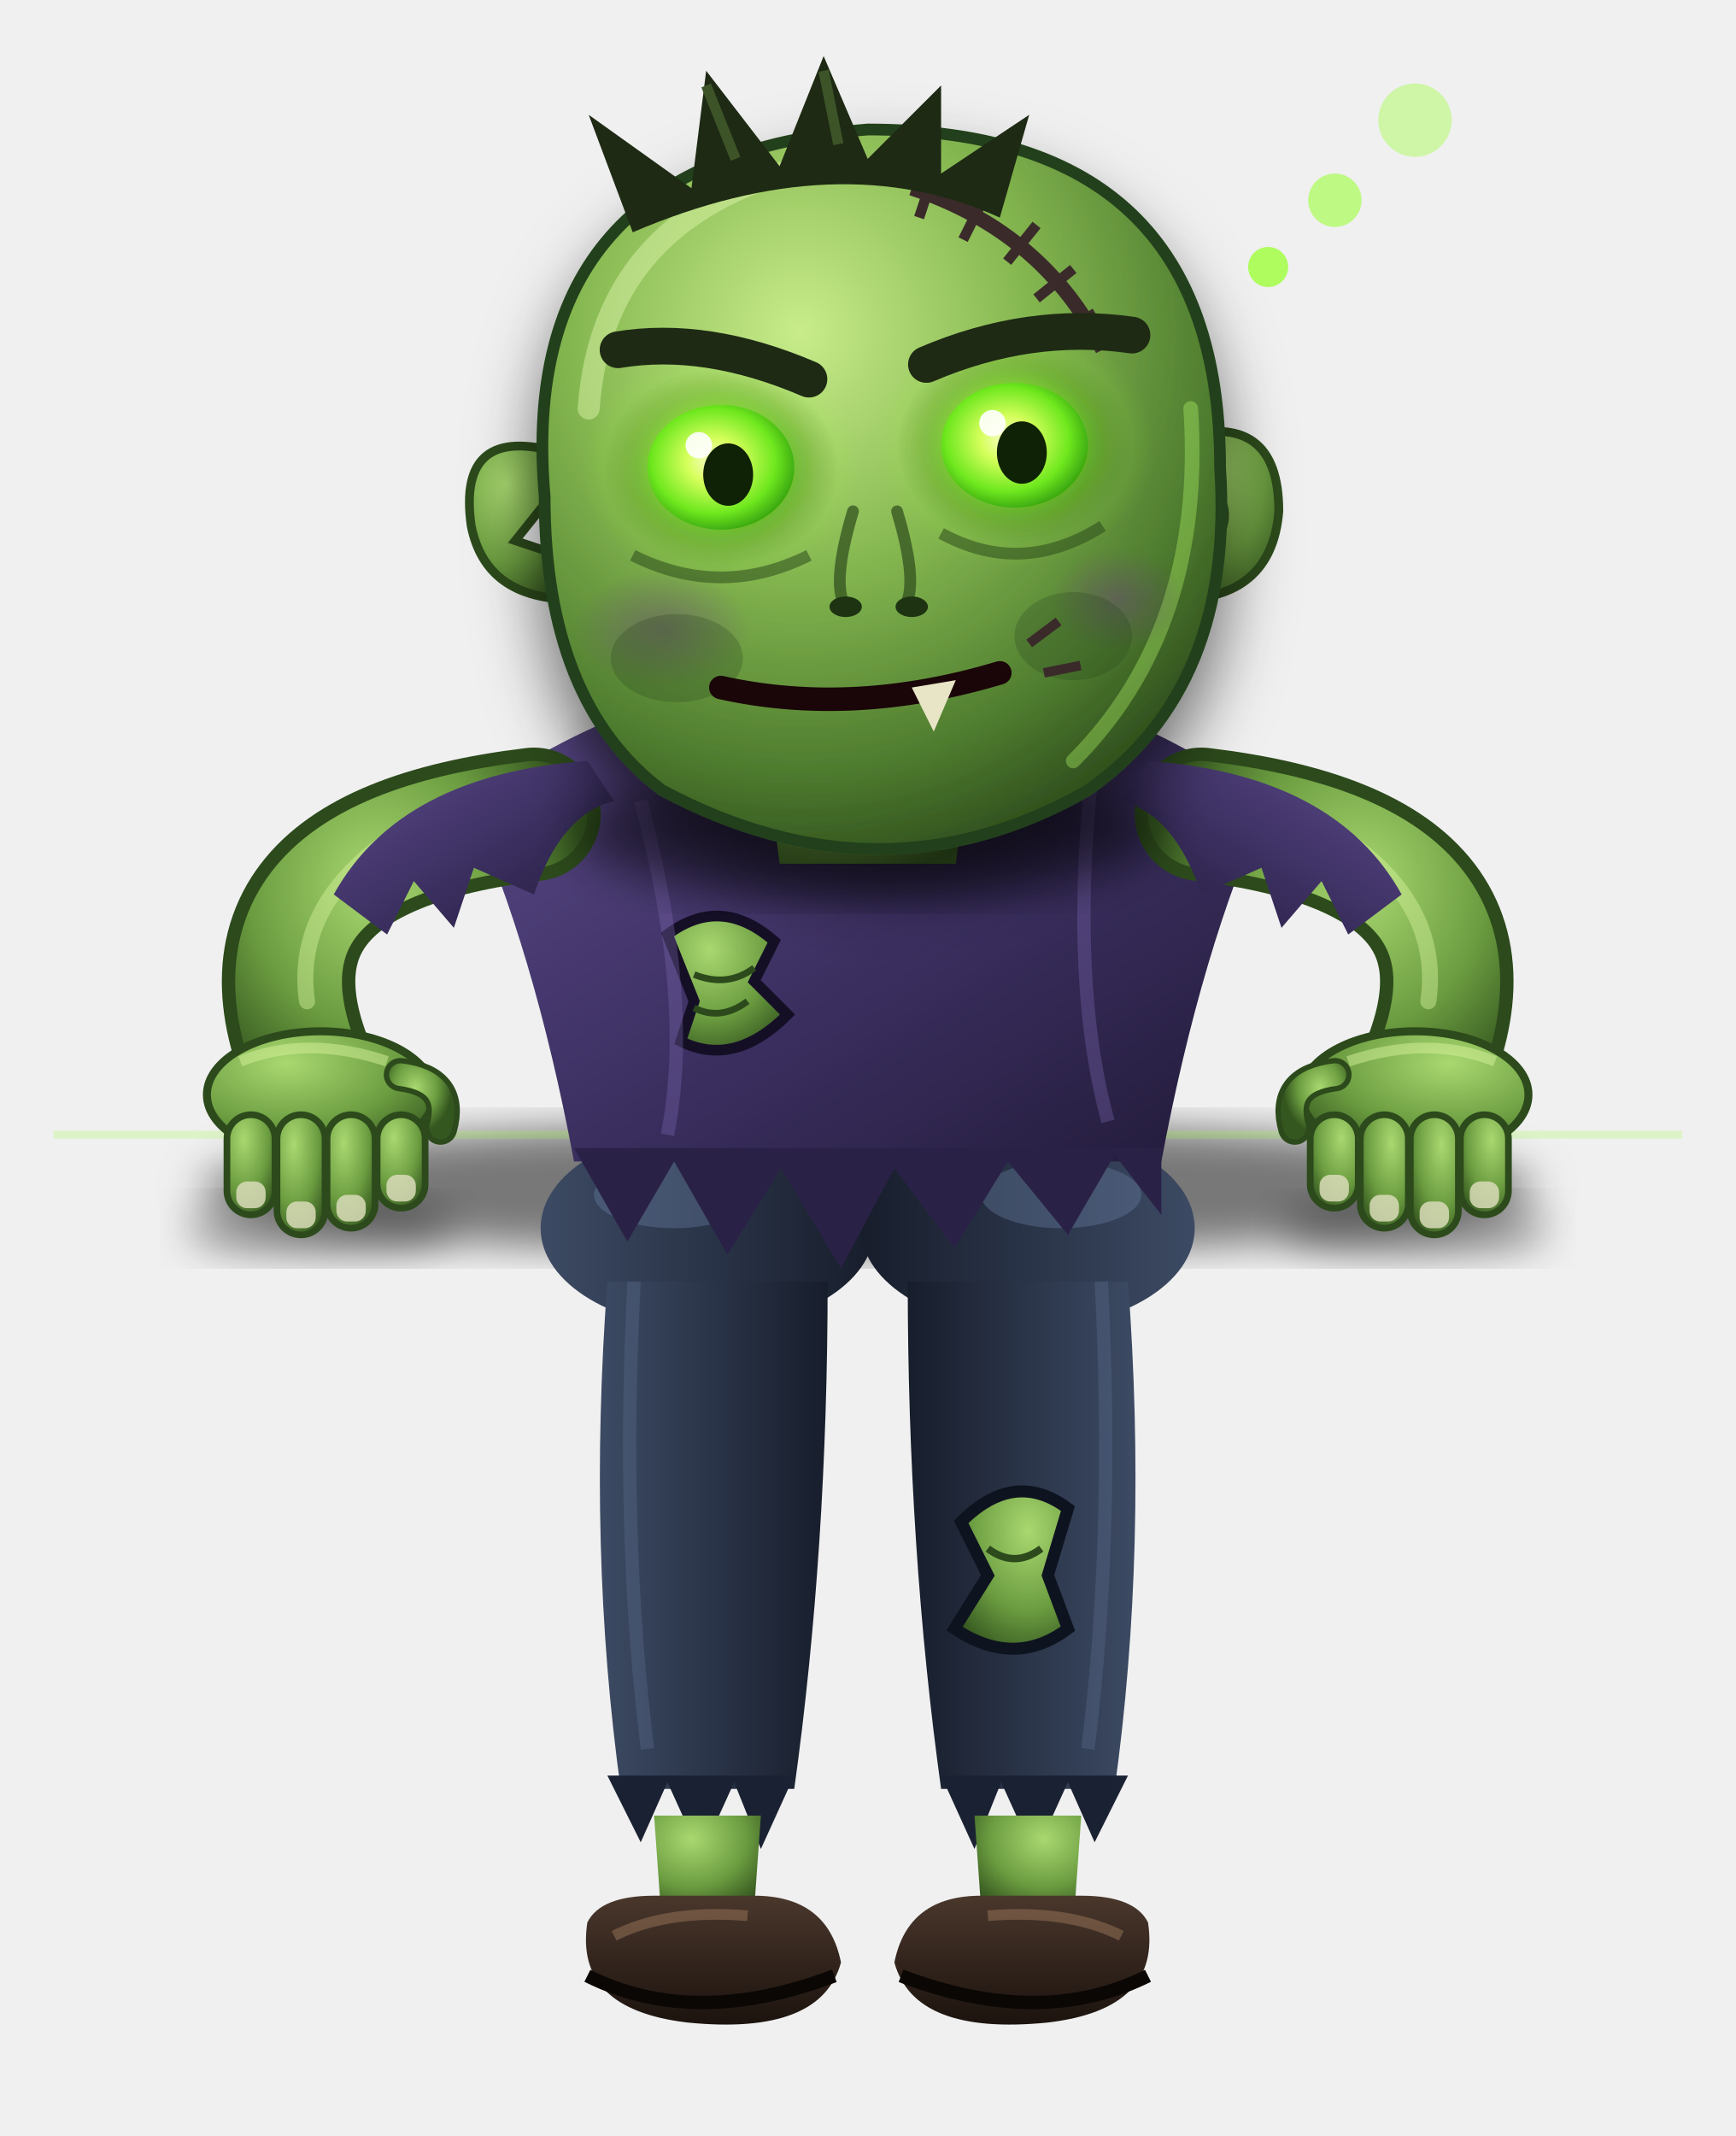
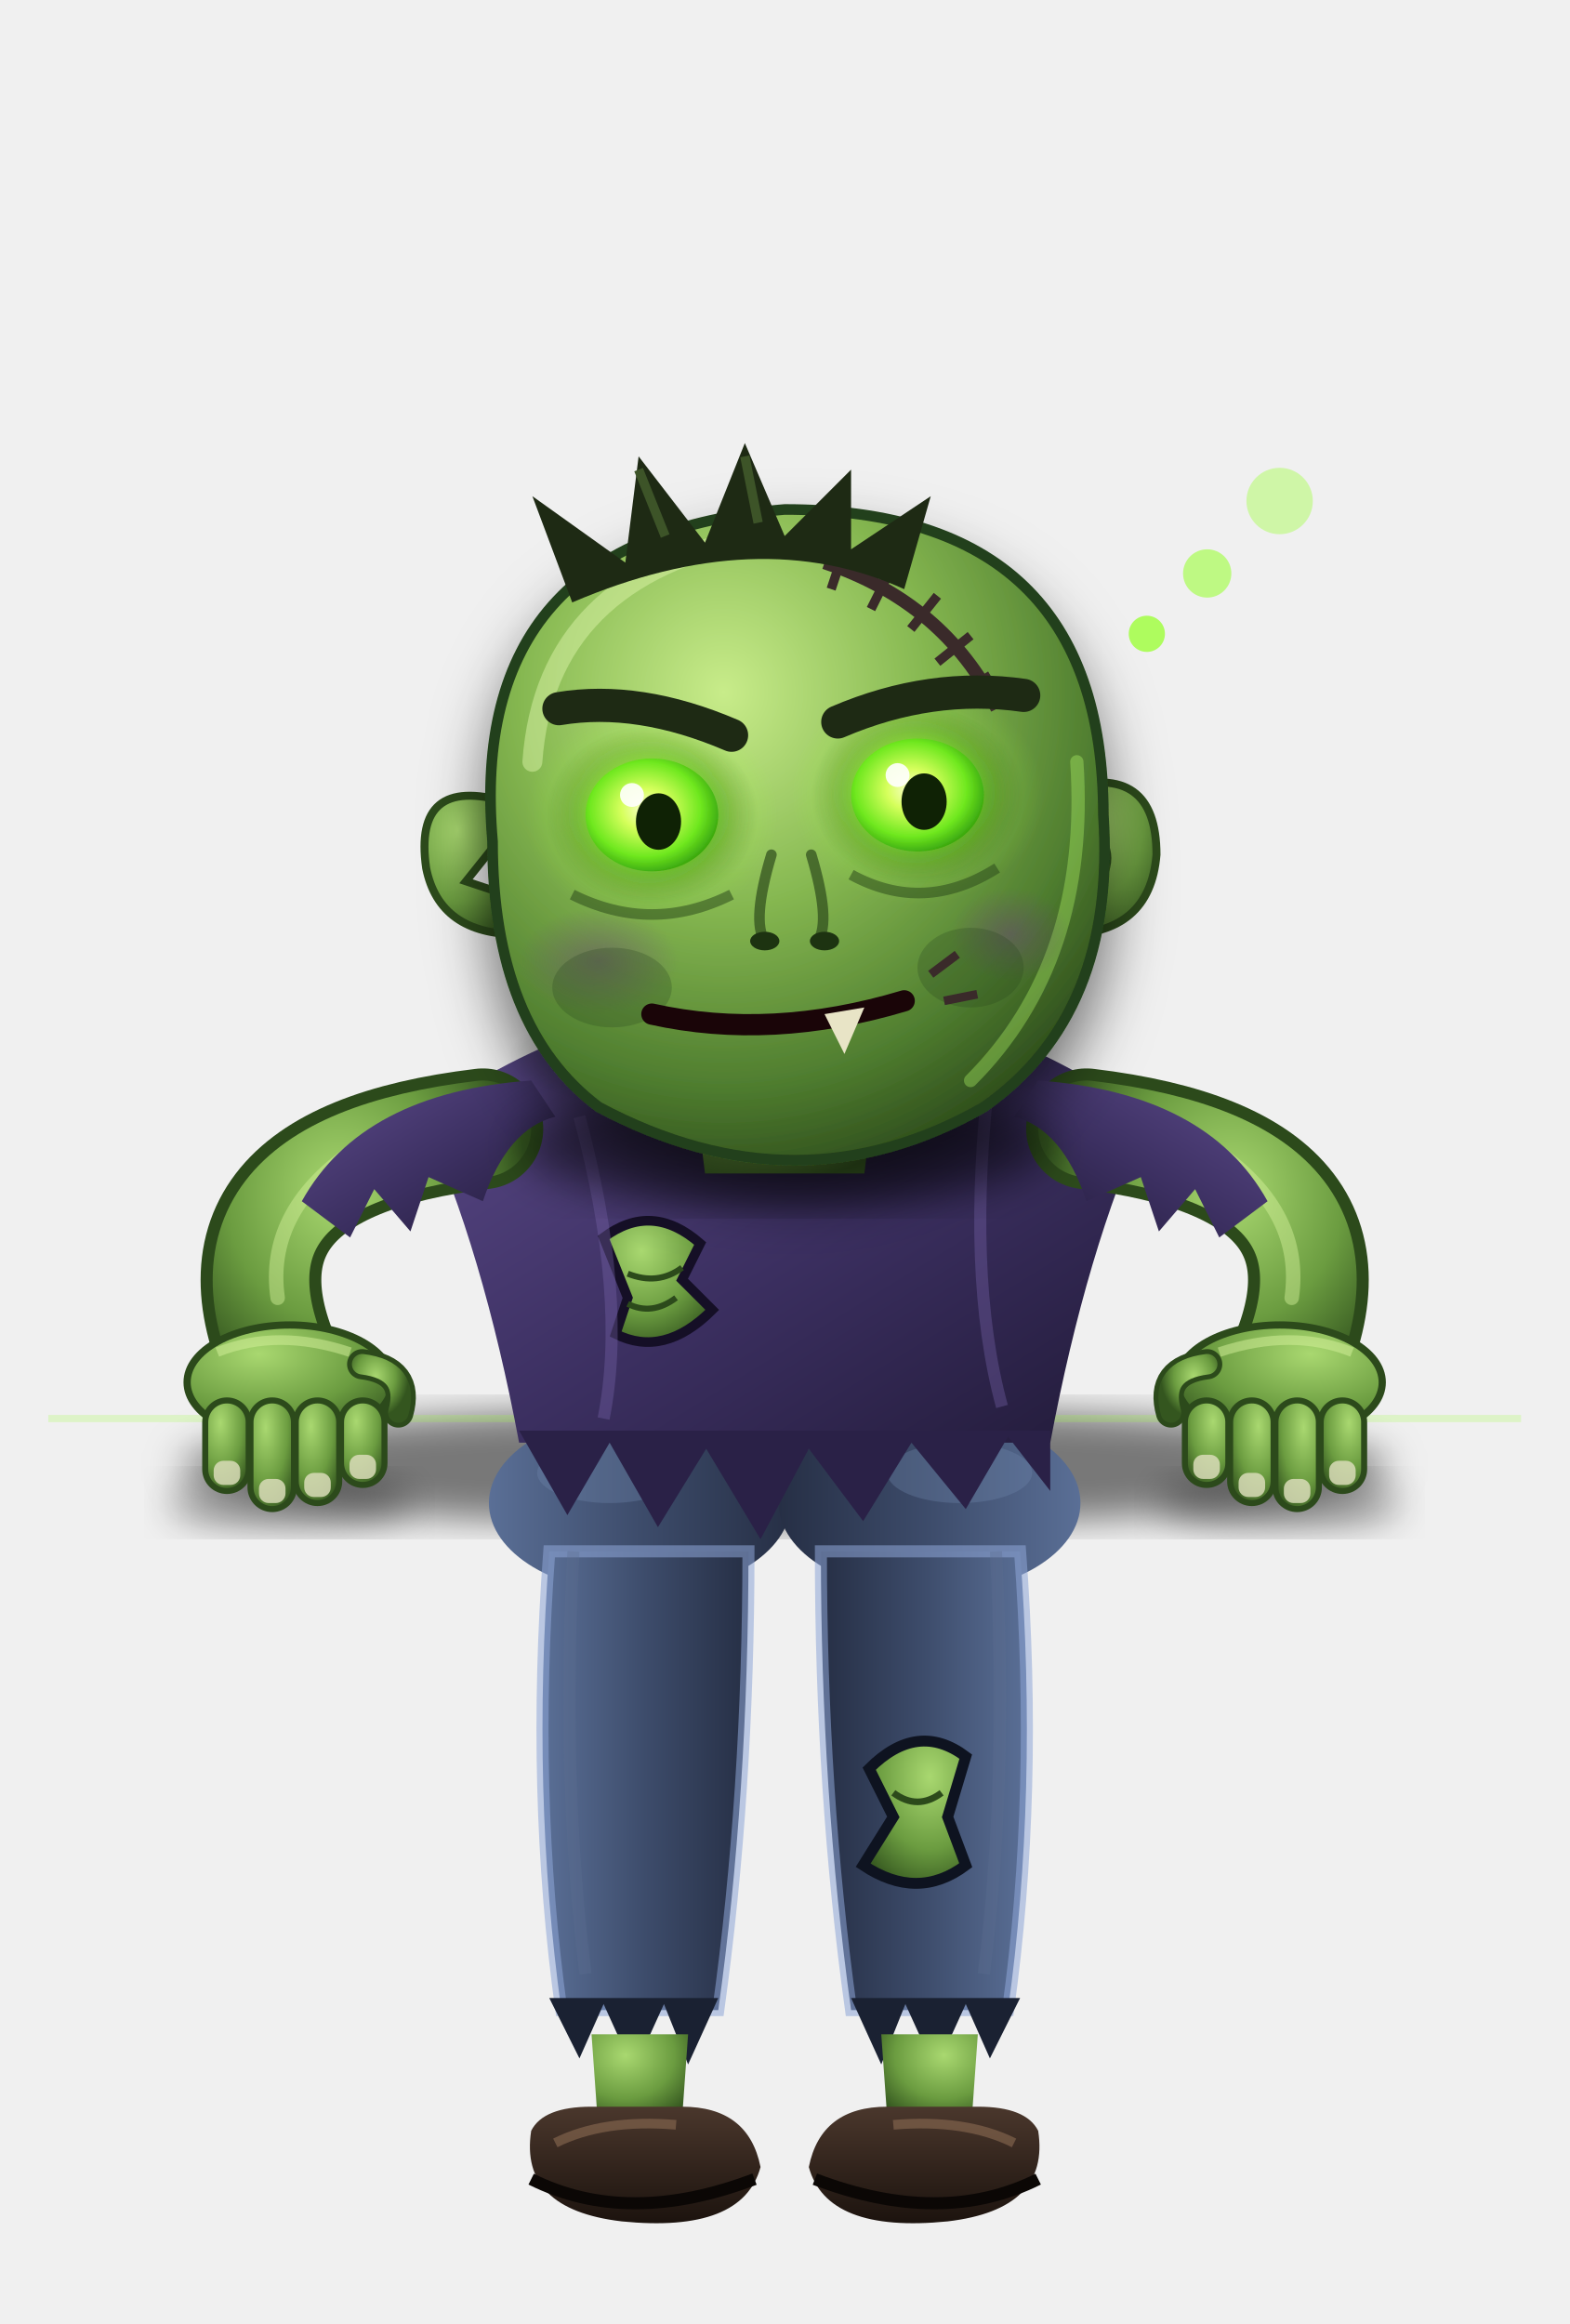
- <svg xmlns="http://www.w3.org/2000/svg" class="tz-zombie tz-working" viewBox="0 0 260 320" role="img" aria-label="TOKEN ZOMBIE mascot: working">
+ <svg xmlns="http://www.w3.org/2000/svg" class="tz-zombie tz-working" viewBox="0 0 260 385" width="42" height="62" role="img" aria-label="TOKEN ZOMBIE mascot: working">
  <defs>
    <radialGradient id="tzSkin" cx="38%" cy="28%" r="78%">
      <stop offset="0" stop-color="#c8ec8a" />
      <stop offset=".42" stop-color="#86b851" />
      <stop offset=".78" stop-color="#4f7d2f" />
      <stop offset="1" stop-color="#2c4a1b" />
    </radialGradient>
    <radialGradient id="tzSkinB" cx="35%" cy="25%" r="85%">
      <stop offset="0" stop-color="#a9d870" />
      <stop offset=".6" stop-color="#6b9c40" />
      <stop offset="1" stop-color="#34561f" />
    </radialGradient>
    <linearGradient id="tzShirt" x1="0" y1="0" x2="1" y2="1">
      <stop offset="0" stop-color="#5d4b8c" />
      <stop offset=".55" stop-color="#3b2f60" />
      <stop offset="1" stop-color="#211a38" />
    </linearGradient>
    <linearGradient id="tzPants" x1="0" y1="0" x2="1" y2="0">
-       <stop offset="0" stop-color="#3c4a63" />
-       <stop offset=".5" stop-color="#2a3448" />
-       <stop offset="1" stop-color="#171d2b" />
+       <stop offset="0" stop-color="#5a6f96" />
+       <stop offset=".5" stop-color="#3d4c6b" />
+       <stop offset="1" stop-color="#262f45" />
    </linearGradient>
    <linearGradient id="tzShoe" x1="0" y1="0" x2="0" y2="1">
      <stop offset="0" stop-color="#4a372c" />
      <stop offset="1" stop-color="#1c130e" />
    </linearGradient>
    <radialGradient id="tzEye" cx="45%" cy="45%" r="60%">
      <stop offset="0" stop-color="#fbffd0" />
      <stop offset=".3" stop-color="#d6ff5c" />
      <stop offset=".7" stop-color="#6fe81f" />
      <stop offset="1" stop-color="#2f9a0c" />
    </radialGradient>
    <radialGradient id="tzHalo" cx="50%" cy="50%" r="50%">
      <stop offset="0" stop-color="#9dff3a" stop-opacity=".55" />
      <stop offset="1" stop-color="#9dff3a" stop-opacity="0" />
    </radialGradient>
    <radialGradient id="tzAO" cx="50%" cy="50%" r="50%">
      <stop offset="0" stop-color="#0b1406" stop-opacity=".75" />
      <stop offset="1" stop-color="#0b1406" stop-opacity="0" />
    </radialGradient>
    <radialGradient id="tzBruise" cx="50%" cy="50%" r="50%">
      <stop offset="0" stop-color="#6b3f7a" stop-opacity=".45" />
      <stop offset="1" stop-color="#6b3f7a" stop-opacity="0" />
    </radialGradient>
    <radialGradient id="tzMouth" cx="50%" cy="30%" r="70%">
      <stop offset="0" stop-color="#5a1420" />
      <stop offset="1" stop-color="#1a0508" />
    </radialGradient>
    <filter id="tzGlow" x="-60%" y="-60%" width="220%" height="220%">
      <feGaussianBlur stdDeviation="2.2" result="b" />
      <feMerge>
        <feMergeNode in="b" />
        <feMergeNode in="SourceGraphic" />
      </feMerge>
    </filter>
    <filter id="tzShadow" x="-20%" y="-20%" width="140%" height="150%">
      <feDropShadow dx="0" dy="5" stdDeviation="4.5" flood-color="#000" flood-opacity=".55" />
    </filter>
    <filter id="tzSoft">
      <feGaussianBlur stdDeviation="3" />
    </filter>
  </defs>
  <style>.tz-zombie{width:100%;height:100%;overflow:visible;display:block}.tz-zombie *{transform-box:view-box}.tz-torso,.tz-head{transform-origin:130px 172px}.tz-legL{transform-origin:108px 178px}.tz-legR{transform-origin:152px 178px}@keyframes tzBreath{0%,100%{transform:scale(1,1)}50%{transform:scale(1.012,1.03)}}@keyframes tzHeadBob{0%,100%{transform:translateY(0)}50%{transform:translateY(-1.6px)}}@keyframes tzBlink{0%,92%,100%{transform:scaleY(0)}95%{transform:scaleY(1)}}@keyframes tzSwingL{0%,100%{transform:rotate(0)}50%{transform:rotate(7deg)}}@keyframes tzSwingR{0%,100%{transform:rotate(0)}50%{transform:rotate(-6deg)}}@keyframes tzLook{0%,100%{transform:rotate(0) translateX(0)}20%{transform:rotate(-7deg) translateX(-4px)}45%{transform:rotate(-6deg) translateX(-4px)}65%{transform:rotate(6deg) translateX(4px)}85%{transform:rotate(5deg) translateX(4px)}}@keyframes tzPupil{0%,100%{transform:translateX(0)}20%,45%{transform:translateX(-3.5px)}65%,85%{transform:translateX(3.5px)}}@keyframes tzBounce{0%,100%{transform:translateY(0) scale(1)}30%{transform:translateY(-9px) scale(1.02,.98)}55%{transform:translateY(0) scale(1.03,.96)}}@keyframes tzKick{0%,100%{transform:rotate(0)}30%{transform:rotate(-22deg)}60%{transform:rotate(10deg)}}@keyframes tzKickR{0%,100%{transform:rotate(0)}30%{transform:rotate(22deg)}60%{transform:rotate(-10deg)}}@keyframes tzSpark{0%,100%{opacity:0;transform:scale(.6)}50%{opacity:1;transform:scale(1.15)}}@keyframes tzShake{0%,100%{transform:translateX(0)}20%{transform:translateX(-2px) rotate(-1.5deg)}40%{transform:translateX(2px) rotate(1.5deg)}60%{transform:translateX(-1.5px)}80%{transform:translateX(1.5px)}}@keyframes tzPulse{0%,100%{opacity:.55}50%{opacity:1}}@keyframes tzNod{0%,100%{transform:rotate(6deg) translateY(4px)}50%{transform:rotate(9deg) translateY(7px)}}@keyframes tzZ{0%{opacity:0;transform:translate(0,6px)}30%{opacity:1}100%{opacity:0;transform:translate(10px,-14px)}}@keyframes tzThink{0%,100%{opacity:.3}50%{opacity:1}}.tz-idle .tz-torso{animation:tzBreath 4.2s ease-in-out infinite}.tz-idle .tz-head{animation:tzHeadBob 4.2s ease-in-out infinite}.tz-idle .tz-lid,.tz-working .tz-lid,.tz-excited .tz-lid{animation:tzBlink 5.5s infinite}.tz-idle .tz-legL{animation:tzSwingL 6s ease-in-out infinite}.tz-idle .tz-legR{animation:tzSwingR 6s ease-in-out infinite 1.2s}.tz-working .tz-torso{animation:tzBreath 3s ease-in-out infinite}.tz-working .tz-head{animation:tzLook 4.8s ease-in-out infinite}.tz-working .tz-pupil{animation:tzPupil 4.8s ease-in-out infinite}.tz-working .tz-think{animation:tzThink 1.6s ease-in-out infinite}.tz-working .tz-legL{animation:tzSwingL 2.4s ease-in-out infinite}.tz-working .tz-legR{animation:tzSwingR 2.4s ease-in-out infinite .6s}.tz-excited .tz-torso,.tz-excited .tz-head{animation:tzBounce .9s ease-in-out infinite}.tz-excited .tz-legL{animation:tzKick .9s ease-in-out infinite}.tz-excited .tz-legR{animation:tzKickR .9s ease-in-out infinite .15s}.tz-excited .tz-spark{animation:tzSpark 1.2s ease-in-out infinite;transform-origin:130px 60px}.tz-excited .tz-halo{animation:tzPulse .9s ease-in-out infinite}.tz-alert .tz-head{animation:tzShake .5s ease-in-out infinite}.tz-alert .tz-bang{animation:tzPulse .7s ease-in-out infinite}.tz-alert .tz-halo{animation:tzPulse .5s ease-in-out infinite}.tz-sleep .tz-head{animation:tzNod 5s ease-in-out infinite}.tz-sleep .tz-torso{animation:tzBreath 6s ease-in-out infinite}.tz-sleep .tz-halo{opacity:.25}.tz-sleep .tz-z text{animation:tzZ 3.2s ease-in-out infinite}.tz-sleep .tz-z text+text{animation-delay:1.6s}@media (prefers-reduced-motion:reduce){.tz-zombie *{animation:none!important}}</style>
-   <ellipse cx="130" cy="178" rx="100" ry="10" fill="#000" opacity=".5" filter="url(#tzSoft)" />
-   <path d="M8 170 H252" stroke="#9dff3a" stroke-opacity=".22" stroke-width="1.2" />
-   <g class="tz-leg tz-legL">
+   <g transform="translate(0 65)">
+     <ellipse cx="130" cy="178" rx="100" ry="10" fill="#000" opacity=".5" filter="url(#tzSoft)" />
+     <path d="M8 170 H252" stroke="#9dff3a" stroke-opacity=".22" stroke-width="1.2" />
+     <g class="tz-leg tz-legL">
+       <g>
+         <ellipse cx="106" cy="184" rx="25" ry="15" fill="url(#tzPants)" />
+         <ellipse cx="101" cy="179" rx="12" ry="5" fill="#6d84aa" opacity=".35" />
+         <path d="M91 192 Q88 232 93 268 L119 268 Q124 232 124 192 Z" fill="url(#tzPants)" stroke="#8fa6d6" stroke-opacity=".55" stroke-width="2" />
+         <path d="M95 192 Q93 230 97 262" fill="none" stroke="#5b6e8f" stroke-width="2" opacity=".35" />
+         <path d="M91 266 L96 276 L100 267 L105 278 L110 267 L114 277 L119 266 Z" fill="#1a2132" />
+         <path d="M98 272 L114 272 L113 286 L99 286 Z" fill="url(#tzSkinB)" />
+         <path d="M88 288 Q86 301 103 303 Q123 305 126 294 Q124 284 113 284 L98 284 Q90 284 88 288 Z" fill="url(#tzShoe)" />
+         <path d="M92 290 Q100 286 112 287" fill="none" stroke="#8a6a52" stroke-width="1.6" opacity=".6" />
+         <path d="M88 296 Q104 304 125 296" fill="none" stroke="#0b0705" stroke-width="2" />
+       </g>
+     </g>
+     <g class="tz-leg tz-legR">
+       <g transform="translate(260 0) scale(-1 1)">
+         <ellipse cx="106" cy="184" rx="25" ry="15" fill="url(#tzPants)" />
+         <ellipse cx="101" cy="179" rx="12" ry="5" fill="#6d84aa" opacity=".35" />
+         <path d="M91 192 Q88 232 93 268 L119 268 Q124 232 124 192 Z" fill="url(#tzPants)" stroke="#8fa6d6" stroke-opacity=".55" stroke-width="2" />
+         <path d="M95 192 Q93 230 97 262" fill="none" stroke="#5b6e8f" stroke-width="2" opacity=".35" />
+         <path d="M100 226 Q108 220 116 228 L112 236 L117 244 Q108 250 100 244 L103 236 Z" fill="url(#tzSkinB)" />
+         <path d="M100 226 Q108 220 116 228 L112 236 L117 244 Q108 250 100 244 L103 236 Z" fill="none" stroke="#0e1320" stroke-width="1.8" />
+         <path d="M104 232 Q108 235 112 232" fill="none" stroke="#2c4a1b" stroke-width="1.1" />
+         <path d="M91 266 L96 276 L100 267 L105 278 L110 267 L114 277 L119 266 Z" fill="#1a2132" />
+         <path d="M98 272 L114 272 L113 286 L99 286 Z" fill="url(#tzSkinB)" />
+         <path d="M88 288 Q86 301 103 303 Q123 305 126 294 Q124 284 113 284 L98 284 Q90 284 88 288 Z" fill="url(#tzShoe)" />
+         <path d="M92 290 Q100 286 112 287" fill="none" stroke="#8a6a52" stroke-width="1.6" opacity=".6" />
+         <path d="M88 296 Q104 304 125 296" fill="none" stroke="#0b0705" stroke-width="2" />
+       </g>
+     </g>
+     <g class="tz-torso">
+       <path d="M86 174 Q80 142 70 120 Q98 100 130 100 Q162 100 190 120 Q180 142 174 174 Z" fill="url(#tzShirt)" />
+       <path d="M112 102 L130 128 L148 102 Q130 98 112 102 Z" fill="url(#tzSkinB)" />
+       <path d="M118 110 L130 124 L142 110" fill="none" stroke="#2c4a1b" stroke-width="1.4" opacity=".6" />
+       <path d="M100 140 Q108 134 116 141 L113 147 L118 152 Q110 160 102 156 L104 150 Z" fill="url(#tzSkinB)" />
+       <path d="M100 140 Q108 134 116 141 L113 147 L118 152 Q110 160 102 156 L104 150 Z" fill="none" stroke="#150f26" stroke-width="1.6" />
+       <path d="M104 146 Q109 148 113 145 M104 151 Q108 153 112 150" fill="none" stroke="#2c4a1b" stroke-width="1" />
+       <path d="M96 120 Q104 150 100 170 M164 112 Q160 146 166 168" fill="none" stroke="#7b68b0" stroke-width="2" opacity=".35" />
+       <path d="M86 172 L94 186 L101 174 L109 188 L117 175 L126 190 L134 175 L143 187 L151 174 L160 185 L167 173 L174 182 L174 172 Z" fill="#2a2147" />
+       <ellipse cx="130" cy="110" rx="46" ry="11" fill="url(#tzAO)" opacity=".85" />
+     </g>
    <g>
-       <ellipse cx="106" cy="184" rx="25" ry="15" fill="url(#tzPants)" />
-       <ellipse cx="101" cy="179" rx="12" ry="5" fill="#6d84aa" opacity=".35" />
-       <path d="M91 192 Q88 232 93 268 L119 268 Q124 232 124 192 Z" fill="url(#tzPants)" />
-       <path d="M95 192 Q93 230 97 262" fill="none" stroke="#5b6e8f" stroke-width="2" opacity=".35" />
-       <path d="M91 266 L96 276 L100 267 L105 278 L110 267 L114 277 L119 266 Z" fill="#1a2132" />
-       <path d="M98 272 L114 272 L113 286 L99 286 Z" fill="url(#tzSkinB)" />
-       <path d="M88 288 Q86 301 103 303 Q123 305 126 294 Q124 284 113 284 L98 284 Q90 284 88 288 Z" fill="url(#tzShoe)" />
-       <path d="M92 290 Q100 286 112 287" fill="none" stroke="#8a6a52" stroke-width="1.6" opacity=".6" />
-       <path d="M88 296 Q104 304 125 296" fill="none" stroke="#0b0705" stroke-width="2" />
-     </g>
-   </g>
-   <g class="tz-leg tz-legR">
+       <path d="M80 122 Q30 128 48 164" fill="none" stroke="#2c4a1b" stroke-width="20" stroke-linecap="round" />
+       <path d="M80 122 Q30 128 48 164" fill="none" stroke="url(#tzSkinB)" stroke-width="16" stroke-linecap="round" />
+       <path d="M58 126 Q44 136 46 150" fill="none" stroke="#d5f29b" stroke-width="2.4" stroke-linecap="round" opacity=".45" />
+       <path d="M88 114 Q60 116 50 134 L58 140 L62 132 L68 139 L71 130 L80 134 Q84 122 92 120 Z" fill="url(#tzShirt)" />
+     </g>
    <g transform="translate(260 0) scale(-1 1)">
-       <ellipse cx="106" cy="184" rx="25" ry="15" fill="url(#tzPants)" />
-       <ellipse cx="101" cy="179" rx="12" ry="5" fill="#6d84aa" opacity=".35" />
-       <path d="M91 192 Q88 232 93 268 L119 268 Q124 232 124 192 Z" fill="url(#tzPants)" />
-       <path d="M95 192 Q93 230 97 262" fill="none" stroke="#5b6e8f" stroke-width="2" opacity=".35" />
-       <path d="M100 226 Q108 220 116 228 L112 236 L117 244 Q108 250 100 244 L103 236 Z" fill="url(#tzSkinB)" />
-       <path d="M100 226 Q108 220 116 228 L112 236 L117 244 Q108 250 100 244 L103 236 Z" fill="none" stroke="#0e1320" stroke-width="1.8" />
-       <path d="M104 232 Q108 235 112 232" fill="none" stroke="#2c4a1b" stroke-width="1.1" />
-       <path d="M91 266 L96 276 L100 267 L105 278 L110 267 L114 277 L119 266 Z" fill="#1a2132" />
-       <path d="M98 272 L114 272 L113 286 L99 286 Z" fill="url(#tzSkinB)" />
-       <path d="M88 288 Q86 301 103 303 Q123 305 126 294 Q124 284 113 284 L98 284 Q90 284 88 288 Z" fill="url(#tzShoe)" />
-       <path d="M92 290 Q100 286 112 287" fill="none" stroke="#8a6a52" stroke-width="1.6" opacity=".6" />
-       <path d="M88 296 Q104 304 125 296" fill="none" stroke="#0b0705" stroke-width="2" />
-     </g>
-   </g>
-   <g class="tz-torso">
-     <path d="M86 174 Q80 142 70 120 Q98 100 130 100 Q162 100 190 120 Q180 142 174 174 Z" fill="url(#tzShirt)" />
-     <path d="M112 102 L130 128 L148 102 Q130 98 112 102 Z" fill="url(#tzSkinB)" />
-     <path d="M118 110 L130 124 L142 110" fill="none" stroke="#2c4a1b" stroke-width="1.4" opacity=".6" />
-     <path d="M100 140 Q108 134 116 141 L113 147 L118 152 Q110 160 102 156 L104 150 Z" fill="url(#tzSkinB)" />
-     <path d="M100 140 Q108 134 116 141 L113 147 L118 152 Q110 160 102 156 L104 150 Z" fill="none" stroke="#150f26" stroke-width="1.6" />
-     <path d="M104 146 Q109 148 113 145 M104 151 Q108 153 112 150" fill="none" stroke="#2c4a1b" stroke-width="1" />
-     <path d="M96 120 Q104 150 100 170 M164 112 Q160 146 166 168" fill="none" stroke="#7b68b0" stroke-width="2" opacity=".35" />
-     <path d="M86 172 L94 186 L101 174 L109 188 L117 175 L126 190 L134 175 L143 187 L151 174 L160 185 L167 173 L174 182 L174 172 Z" fill="#2a2147" />
-     <ellipse cx="130" cy="110" rx="46" ry="11" fill="url(#tzAO)" opacity=".85" />
-   </g>
-   <g>
-     <path d="M80 122 Q30 128 48 164" fill="none" stroke="#2c4a1b" stroke-width="20" stroke-linecap="round" />
-     <path d="M80 122 Q30 128 48 164" fill="none" stroke="url(#tzSkinB)" stroke-width="16" stroke-linecap="round" />
-     <path d="M58 126 Q44 136 46 150" fill="none" stroke="#d5f29b" stroke-width="2.4" stroke-linecap="round" opacity=".45" />
-     <path d="M88 114 Q60 116 50 134 L58 140 L62 132 L68 139 L71 130 L80 134 Q84 122 92 120 Z" fill="url(#tzShirt)" />
-   </g>
-   <g transform="translate(260 0) scale(-1 1)">
-     <path d="M80 122 Q30 128 48 164" fill="none" stroke="#2c4a1b" stroke-width="20" stroke-linecap="round" />
-     <path d="M80 122 Q30 128 48 164" fill="none" stroke="url(#tzSkinB)" stroke-width="16" stroke-linecap="round" />
-     <path d="M58 126 Q44 136 46 150" fill="none" stroke="#d5f29b" stroke-width="2.4" stroke-linecap="round" opacity=".45" />
-     <path d="M88 114 Q60 116 50 134 L58 140 L62 132 L68 139 L71 130 L80 134 Q84 122 92 120 Z" fill="url(#tzShirt)" />
-   </g>
-   <g class="tz-head">
-     <g transform="translate(130 70) scale(1.1) translate(-130 -58)">
-       <ellipse cx="130" cy="108" rx="40" ry="9" fill="#000" opacity=".45" filter="url(#tzSoft)" />
-       <path d="M116 96 L118 112 L142 112 L144 96 Z" fill="url(#tzSkinB)" />
-       <path d="M88 56 Q74 52 76 66 Q78 76 90 76 L88 70 L82 68 L86 63 Z" fill="url(#tzSkinB)" stroke="#2c4a1b" stroke-width="1.2" />
-       <path d="M172 54 Q186 50 186 64 Q185 76 172 76 Z" fill="url(#tzSkinB)" stroke="#2c4a1b" stroke-width="1.2" />
-       <path d="M176 60 Q181 64 176 70" fill="none" stroke="#2c4a1b" stroke-width="1.4" />
-       <path d="M86 62 Q82 16 130 12 Q178 12 178 58 Q180 88 160 102 Q132 118 102 102 Q86 90 86 62 Z" fill="url(#tzSkin)" stroke="#23401a" stroke-width="1.6" filter="url(#tzShadow)" />
-       <path d="M92 50 Q94 22 126 16" fill="none" stroke="#e2f8b0" stroke-width="3" stroke-linecap="round" opacity=".45" />
-       <path d="M174 50 Q176 80 158 98" fill="none" stroke="#b6ff6a" stroke-width="2" stroke-linecap="round" opacity=".35" />
-       <ellipse cx="102" cy="80" rx="12" ry="8" fill="url(#tzBruise)" />
-       <ellipse cx="164" cy="76" rx="9" ry="7" fill="url(#tzBruise)" />
-       <path d="M136 20 Q154 26 162 42" fill="none" stroke="#3a2a2a" stroke-width="2" />
-       <path d="M139 18 l-2 6 M146 21 l-3 6 M153 25 l-4 5 M158 31 l-5 4 M161 37 l-5 3" stroke="#3a2a2a" stroke-width="1.4" />
-       <path d="M98 26 L92 10 L106 20 L108 4 L118 17 L124 2 L130 16 L140 6 L140 18 L152 10 L148 24 Q126 14 98 26 Z" fill="#1e2a14" />
-       <path d="M108 6 L112 16 M124 4 L126 14" stroke="#3d5428" stroke-width="1.4" />
-       <ellipse cx="110" cy="58" rx="16" ry="13.5" fill="url(#tzAO)" />
-       <ellipse cx="110" cy="58" rx="19" ry="16.5" fill="url(#tzHalo)" class="tz-halo" />
-       <g class="tz-eye">
-         <ellipse cx="110" cy="58" rx="10" ry="8.5" fill="url(#tzEye)" filter="url(#tzGlow)" />
-         <g class="tz-pupil">
-           <ellipse cx="111" cy="59" rx="3.4" ry="4.25" fill="#0f2205" />
-           <circle cx="107" cy="55" r="1.8" fill="#fff" opacity=".9" />
-         </g>
-       </g>
-       <clipPath id="tzC110">
-         <ellipse cx="110" cy="58" rx="10.6" ry="9.1" />
-       </clipPath>
-       <g clip-path="url(#tzC110)">
-         <rect class="tz-lid" x="98" y="48.5" width="24" height="19.0" fill="url(#tzSkin)" style="transform-origin:110px 48.5px;transform:scaleY(0)" />
-         <path d="M100 49.5 Q110 52.5 120 49.5" fill="none" stroke="#1d3311" stroke-width="0" />
-       </g>
-       <ellipse cx="150" cy="55" rx="16" ry="13.5" fill="url(#tzAO)" />
-       <ellipse cx="150" cy="55" rx="19" ry="16.5" fill="url(#tzHalo)" class="tz-halo" />
-       <g class="tz-eye">
-         <ellipse cx="150" cy="55" rx="10" ry="8.5" fill="url(#tzEye)" filter="url(#tzGlow)" />
-         <g class="tz-pupil">
-           <ellipse cx="151" cy="56" rx="3.4" ry="4.25" fill="#0f2205" />
-           <circle cx="147" cy="52" r="1.8" fill="#fff" opacity=".9" />
-         </g>
-       </g>
-       <clipPath id="tzC150">
-         <ellipse cx="150" cy="55" rx="10.6" ry="9.1" />
-       </clipPath>
-       <g clip-path="url(#tzC150)">
-         <rect class="tz-lid" x="138" y="45.5" width="24" height="19.0" fill="url(#tzSkin)" style="transform-origin:150px 45.5px;transform:scaleY(0)" />
-         <path d="M140 46.5 Q150 49.5 160 46.5" fill="none" stroke="#1d3311" stroke-width="0" />
-       </g>
-       <path d="M96 42 Q108 40 122 46" fill="none" stroke="#1e2a14" stroke-width="5" stroke-linecap="round" />
-       <path d="M138 44 Q152 38 166 40" fill="none" stroke="#1e2a14" stroke-width="5" stroke-linecap="round" />
-       <path d="M98 70 Q110 76 122 70 M140 67 Q151 73 162 66" fill="none" stroke="#2c4a1b" stroke-width="1.6" opacity=".55" />
-       <ellipse cx="104" cy="84" rx="9" ry="6" fill="#23401a" opacity=".25" />
-       <ellipse cx="158" cy="81" rx="8" ry="6" fill="#23401a" opacity=".25" />
-       <path d="M128 64 Q125 74 127 77 M134 64 Q137 74 135 77" fill="none" stroke="#2c4a1b" stroke-width="1.6" stroke-linecap="round" opacity=".7" />
-       <ellipse cx="127" cy="77" rx="2.2" ry="1.4" fill="#1d3311" />
-       <ellipse cx="136" cy="77" rx="2.2" ry="1.4" fill="#1d3311" />
-       <path d="M110 88 Q128 92 148 86" fill="none" stroke="#1a0508" stroke-width="3.2" stroke-linecap="round" />
-       <path d="M136 88 L139 94 L142 87 Z" fill="#e8e4c6" />
-       <path d="M152 82 l4 -3 M154 86 l5 -1" stroke="#3a2a2a" stroke-width="1.3" />
-     </g>
-   </g>
-   <g class="tz-think">
-     <circle cx="190" cy="40" r="3" fill="#9dff3a" opacity=".8" />
-     <circle cx="200" cy="30" r="4" fill="#9dff3a" opacity=".6" />
-     <circle cx="212" cy="18" r="5.5" fill="#9dff3a" opacity=".4" />
-   </g>
-   <g class="tz-hand">
-     <g>
-       <g transform="translate(-8 0)">
-         <ellipse cx="56" cy="184" rx="20" ry="5" fill="#000" opacity=".35" filter="url(#tzSoft)" />
-         <ellipse cx="56" cy="164" rx="17" ry="9.5" fill="url(#tzSkinB)" stroke="#2c4a1b" stroke-width="1.2" />
-         <path d="M44 159 Q54 155 66 159" fill="none" stroke="#d5f29b" stroke-width="1.6" opacity=".5" />
-         <rect x="42" y="167" width="7.2" height="15" rx="3.6" fill="url(#tzSkinB)" stroke="#2c4a1b" stroke-width="1" />
-         <rect x="43.4" y="177" width="4.4" height="4" rx="1.6" fill="#d9dcb8" opacity=".85" />
-         <rect x="49.5" y="167" width="7.2" height="18" rx="3.6" fill="url(#tzSkinB)" stroke="#2c4a1b" stroke-width="1" />
-         <rect x="50.9" y="180" width="4.4" height="4" rx="1.6" fill="#d9dcb8" opacity=".85" />
-         <rect x="57" y="167" width="7.2" height="17" rx="3.6" fill="url(#tzSkinB)" stroke="#2c4a1b" stroke-width="1" />
-         <rect x="58.4" y="179" width="4.4" height="4" rx="1.6" fill="#d9dcb8" opacity=".85" />
-         <rect x="64.5" y="167" width="7.2" height="14" rx="3.6" fill="url(#tzSkinB)" stroke="#2c4a1b" stroke-width="1" />
-         <rect x="65.9" y="176" width="4.4" height="4" rx="1.6" fill="#d9dcb8" opacity=".85" />
-         <path d="M68 161 Q76 162 74 169" fill="none" stroke="#2c4a1b" stroke-width="5" stroke-linecap="round" />
-         <path d="M68 161 Q76 162 74 169" fill="none" stroke="url(#tzSkinB)" stroke-width="3.4" stroke-linecap="round" />
-       </g>
-     </g>
-   </g>
-   <g class="tz-hand">
-     <g transform="translate(260 0) scale(-1 1)">
-       <g transform="translate(-8 0)">
-         <ellipse cx="56" cy="184" rx="20" ry="5" fill="#000" opacity=".35" filter="url(#tzSoft)" />
-         <ellipse cx="56" cy="164" rx="17" ry="9.5" fill="url(#tzSkinB)" stroke="#2c4a1b" stroke-width="1.2" />
-         <path d="M44 159 Q54 155 66 159" fill="none" stroke="#d5f29b" stroke-width="1.6" opacity=".5" />
-         <rect x="42" y="167" width="7.2" height="15" rx="3.6" fill="url(#tzSkinB)" stroke="#2c4a1b" stroke-width="1" />
-         <rect x="43.4" y="177" width="4.4" height="4" rx="1.6" fill="#d9dcb8" opacity=".85" />
-         <rect x="49.5" y="167" width="7.2" height="18" rx="3.6" fill="url(#tzSkinB)" stroke="#2c4a1b" stroke-width="1" />
-         <rect x="50.9" y="180" width="4.4" height="4" rx="1.6" fill="#d9dcb8" opacity=".85" />
-         <rect x="57" y="167" width="7.2" height="17" rx="3.6" fill="url(#tzSkinB)" stroke="#2c4a1b" stroke-width="1" />
-         <rect x="58.4" y="179" width="4.4" height="4" rx="1.6" fill="#d9dcb8" opacity=".85" />
-         <rect x="64.5" y="167" width="7.2" height="14" rx="3.6" fill="url(#tzSkinB)" stroke="#2c4a1b" stroke-width="1" />
-         <rect x="65.9" y="176" width="4.4" height="4" rx="1.6" fill="#d9dcb8" opacity=".85" />
-         <path d="M68 161 Q76 162 74 169" fill="none" stroke="#2c4a1b" stroke-width="5" stroke-linecap="round" />
-         <path d="M68 161 Q76 162 74 169" fill="none" stroke="url(#tzSkinB)" stroke-width="3.4" stroke-linecap="round" />
+       <path d="M80 122 Q30 128 48 164" fill="none" stroke="#2c4a1b" stroke-width="20" stroke-linecap="round" />
+       <path d="M80 122 Q30 128 48 164" fill="none" stroke="url(#tzSkinB)" stroke-width="16" stroke-linecap="round" />
+       <path d="M58 126 Q44 136 46 150" fill="none" stroke="#d5f29b" stroke-width="2.4" stroke-linecap="round" opacity=".45" />
+       <path d="M88 114 Q60 116 50 134 L58 140 L62 132 L68 139 L71 130 L80 134 Q84 122 92 120 Z" fill="url(#tzShirt)" />
+     </g>
+     <g class="tz-head">
+       <g transform="translate(130 70) scale(1.1) translate(-130 -58)">
+         <ellipse cx="130" cy="108" rx="40" ry="9" fill="#000" opacity=".45" filter="url(#tzSoft)" />
+         <path d="M116 96 L118 112 L142 112 L144 96 Z" fill="url(#tzSkinB)" />
+         <path d="M88 56 Q74 52 76 66 Q78 76 90 76 L88 70 L82 68 L86 63 Z" fill="url(#tzSkinB)" stroke="#2c4a1b" stroke-width="1.2" />
+         <path d="M172 54 Q186 50 186 64 Q185 76 172 76 Z" fill="url(#tzSkinB)" stroke="#2c4a1b" stroke-width="1.2" />
+         <path d="M176 60 Q181 64 176 70" fill="none" stroke="#2c4a1b" stroke-width="1.4" />
+         <path d="M86 62 Q82 16 130 12 Q178 12 178 58 Q180 88 160 102 Q132 118 102 102 Q86 90 86 62 Z" fill="url(#tzSkin)" stroke="#23401a" stroke-width="1.6" filter="url(#tzShadow)" />
+         <path d="M92 50 Q94 22 126 16" fill="none" stroke="#e2f8b0" stroke-width="3" stroke-linecap="round" opacity=".45" />
+         <path d="M174 50 Q176 80 158 98" fill="none" stroke="#b6ff6a" stroke-width="2" stroke-linecap="round" opacity=".35" />
+         <ellipse cx="102" cy="80" rx="12" ry="8" fill="url(#tzBruise)" />
+         <ellipse cx="164" cy="76" rx="9" ry="7" fill="url(#tzBruise)" />
+         <path d="M136 20 Q154 26 162 42" fill="none" stroke="#3a2a2a" stroke-width="2" />
+         <path d="M139 18 l-2 6 M146 21 l-3 6 M153 25 l-4 5 M158 31 l-5 4 M161 37 l-5 3" stroke="#3a2a2a" stroke-width="1.4" />
+         <path d="M98 26 L92 10 L106 20 L108 4 L118 17 L124 2 L130 16 L140 6 L140 18 L152 10 L148 24 Q126 14 98 26 Z" fill="#1e2a14" />
+         <path d="M108 6 L112 16 M124 4 L126 14" stroke="#3d5428" stroke-width="1.4" />
+         <ellipse cx="110" cy="58" rx="16" ry="13.5" fill="url(#tzAO)" />
+         <ellipse cx="110" cy="58" rx="19" ry="16.5" fill="url(#tzHalo)" class="tz-halo" />
+         <g class="tz-eye">
+           <ellipse cx="110" cy="58" rx="10" ry="8.5" fill="url(#tzEye)" filter="url(#tzGlow)" />
+           <g class="tz-pupil">
+             <ellipse cx="111" cy="59" rx="3.4" ry="4.25" fill="#0f2205" />
+             <circle cx="107" cy="55" r="1.8" fill="#fff" opacity=".9" />
+           </g>
+         </g>
+         <clipPath id="tzC110">
+           <ellipse cx="110" cy="58" rx="10.6" ry="9.1" />
+         </clipPath>
+         <g clip-path="url(#tzC110)">
+           <rect class="tz-lid" x="98" y="48.5" width="24" height="19.0" fill="url(#tzSkin)" style="transform-origin:110px 48.5px;transform:scaleY(0)" />
+           <path d="M100 49.5 Q110 52.5 120 49.5" fill="none" stroke="#1d3311" stroke-width="0" />
+         </g>
+         <ellipse cx="150" cy="55" rx="16" ry="13.5" fill="url(#tzAO)" />
+         <ellipse cx="150" cy="55" rx="19" ry="16.5" fill="url(#tzHalo)" class="tz-halo" />
+         <g class="tz-eye">
+           <ellipse cx="150" cy="55" rx="10" ry="8.5" fill="url(#tzEye)" filter="url(#tzGlow)" />
+           <g class="tz-pupil">
+             <ellipse cx="151" cy="56" rx="3.4" ry="4.25" fill="#0f2205" />
+             <circle cx="147" cy="52" r="1.8" fill="#fff" opacity=".9" />
+           </g>
+         </g>
+         <clipPath id="tzC150">
+           <ellipse cx="150" cy="55" rx="10.6" ry="9.1" />
+         </clipPath>
+         <g clip-path="url(#tzC150)">
+           <rect class="tz-lid" x="138" y="45.5" width="24" height="19.0" fill="url(#tzSkin)" style="transform-origin:150px 45.5px;transform:scaleY(0)" />
+           <path d="M140 46.5 Q150 49.5 160 46.5" fill="none" stroke="#1d3311" stroke-width="0" />
+         </g>
+         <path d="M96 42 Q108 40 122 46" fill="none" stroke="#1e2a14" stroke-width="5" stroke-linecap="round" />
+         <path d="M138 44 Q152 38 166 40" fill="none" stroke="#1e2a14" stroke-width="5" stroke-linecap="round" />
+         <path d="M98 70 Q110 76 122 70 M140 67 Q151 73 162 66" fill="none" stroke="#2c4a1b" stroke-width="1.6" opacity=".55" />
+         <ellipse cx="104" cy="84" rx="9" ry="6" fill="#23401a" opacity=".25" />
+         <ellipse cx="158" cy="81" rx="8" ry="6" fill="#23401a" opacity=".25" />
+         <path d="M128 64 Q125 74 127 77 M134 64 Q137 74 135 77" fill="none" stroke="#2c4a1b" stroke-width="1.6" stroke-linecap="round" opacity=".7" />
+         <ellipse cx="127" cy="77" rx="2.2" ry="1.4" fill="#1d3311" />
+         <ellipse cx="136" cy="77" rx="2.2" ry="1.4" fill="#1d3311" />
+         <path d="M110 88 Q128 92 148 86" fill="none" stroke="#1a0508" stroke-width="3.2" stroke-linecap="round" />
+         <path d="M136 88 L139 94 L142 87 Z" fill="#e8e4c6" />
+         <path d="M152 82 l4 -3 M154 86 l5 -1" stroke="#3a2a2a" stroke-width="1.3" />
+       </g>
+     </g>
+     <g class="tz-think">
+       <circle cx="190" cy="40" r="3" fill="#9dff3a" opacity=".8" />
+       <circle cx="200" cy="30" r="4" fill="#9dff3a" opacity=".6" />
+       <circle cx="212" cy="18" r="5.5" fill="#9dff3a" opacity=".4" />
+     </g>
+     <g class="tz-hand">
+       <g>
+         <g transform="translate(-8 0)">
+           <ellipse cx="56" cy="184" rx="20" ry="5" fill="#000" opacity=".35" filter="url(#tzSoft)" />
+           <ellipse cx="56" cy="164" rx="17" ry="9.5" fill="url(#tzSkinB)" stroke="#2c4a1b" stroke-width="1.2" />
+           <path d="M44 159 Q54 155 66 159" fill="none" stroke="#d5f29b" stroke-width="1.6" opacity=".5" />
+           <rect x="42" y="167" width="7.2" height="15" rx="3.6" fill="url(#tzSkinB)" stroke="#2c4a1b" stroke-width="1" />
+           <rect x="43.4" y="177" width="4.4" height="4" rx="1.6" fill="#d9dcb8" opacity=".85" />
+           <rect x="49.5" y="167" width="7.2" height="18" rx="3.6" fill="url(#tzSkinB)" stroke="#2c4a1b" stroke-width="1" />
+           <rect x="50.9" y="180" width="4.4" height="4" rx="1.6" fill="#d9dcb8" opacity=".85" />
+           <rect x="57" y="167" width="7.2" height="17" rx="3.6" fill="url(#tzSkinB)" stroke="#2c4a1b" stroke-width="1" />
+           <rect x="58.4" y="179" width="4.4" height="4" rx="1.6" fill="#d9dcb8" opacity=".85" />
+           <rect x="64.5" y="167" width="7.2" height="14" rx="3.6" fill="url(#tzSkinB)" stroke="#2c4a1b" stroke-width="1" />
+           <rect x="65.9" y="176" width="4.4" height="4" rx="1.6" fill="#d9dcb8" opacity=".85" />
+           <path d="M68 161 Q76 162 74 169" fill="none" stroke="#2c4a1b" stroke-width="5" stroke-linecap="round" />
+           <path d="M68 161 Q76 162 74 169" fill="none" stroke="url(#tzSkinB)" stroke-width="3.4" stroke-linecap="round" />
+         </g>
+       </g>
+     </g>
+     <g class="tz-hand">
+       <g transform="translate(260 0) scale(-1 1)">
+         <g transform="translate(-8 0)">
+           <ellipse cx="56" cy="184" rx="20" ry="5" fill="#000" opacity=".35" filter="url(#tzSoft)" />
+           <ellipse cx="56" cy="164" rx="17" ry="9.5" fill="url(#tzSkinB)" stroke="#2c4a1b" stroke-width="1.2" />
+           <path d="M44 159 Q54 155 66 159" fill="none" stroke="#d5f29b" stroke-width="1.6" opacity=".5" />
+           <rect x="42" y="167" width="7.2" height="15" rx="3.6" fill="url(#tzSkinB)" stroke="#2c4a1b" stroke-width="1" />
+           <rect x="43.4" y="177" width="4.4" height="4" rx="1.6" fill="#d9dcb8" opacity=".85" />
+           <rect x="49.5" y="167" width="7.2" height="18" rx="3.6" fill="url(#tzSkinB)" stroke="#2c4a1b" stroke-width="1" />
+           <rect x="50.9" y="180" width="4.4" height="4" rx="1.6" fill="#d9dcb8" opacity=".85" />
+           <rect x="57" y="167" width="7.2" height="17" rx="3.6" fill="url(#tzSkinB)" stroke="#2c4a1b" stroke-width="1" />
+           <rect x="58.4" y="179" width="4.4" height="4" rx="1.6" fill="#d9dcb8" opacity=".85" />
+           <rect x="64.5" y="167" width="7.2" height="14" rx="3.6" fill="url(#tzSkinB)" stroke="#2c4a1b" stroke-width="1" />
+           <rect x="65.9" y="176" width="4.4" height="4" rx="1.6" fill="#d9dcb8" opacity=".85" />
+           <path d="M68 161 Q76 162 74 169" fill="none" stroke="#2c4a1b" stroke-width="5" stroke-linecap="round" />
+           <path d="M68 161 Q76 162 74 169" fill="none" stroke="url(#tzSkinB)" stroke-width="3.4" stroke-linecap="round" />
+         </g>
      </g>
    </g>
  </g>
</svg>
